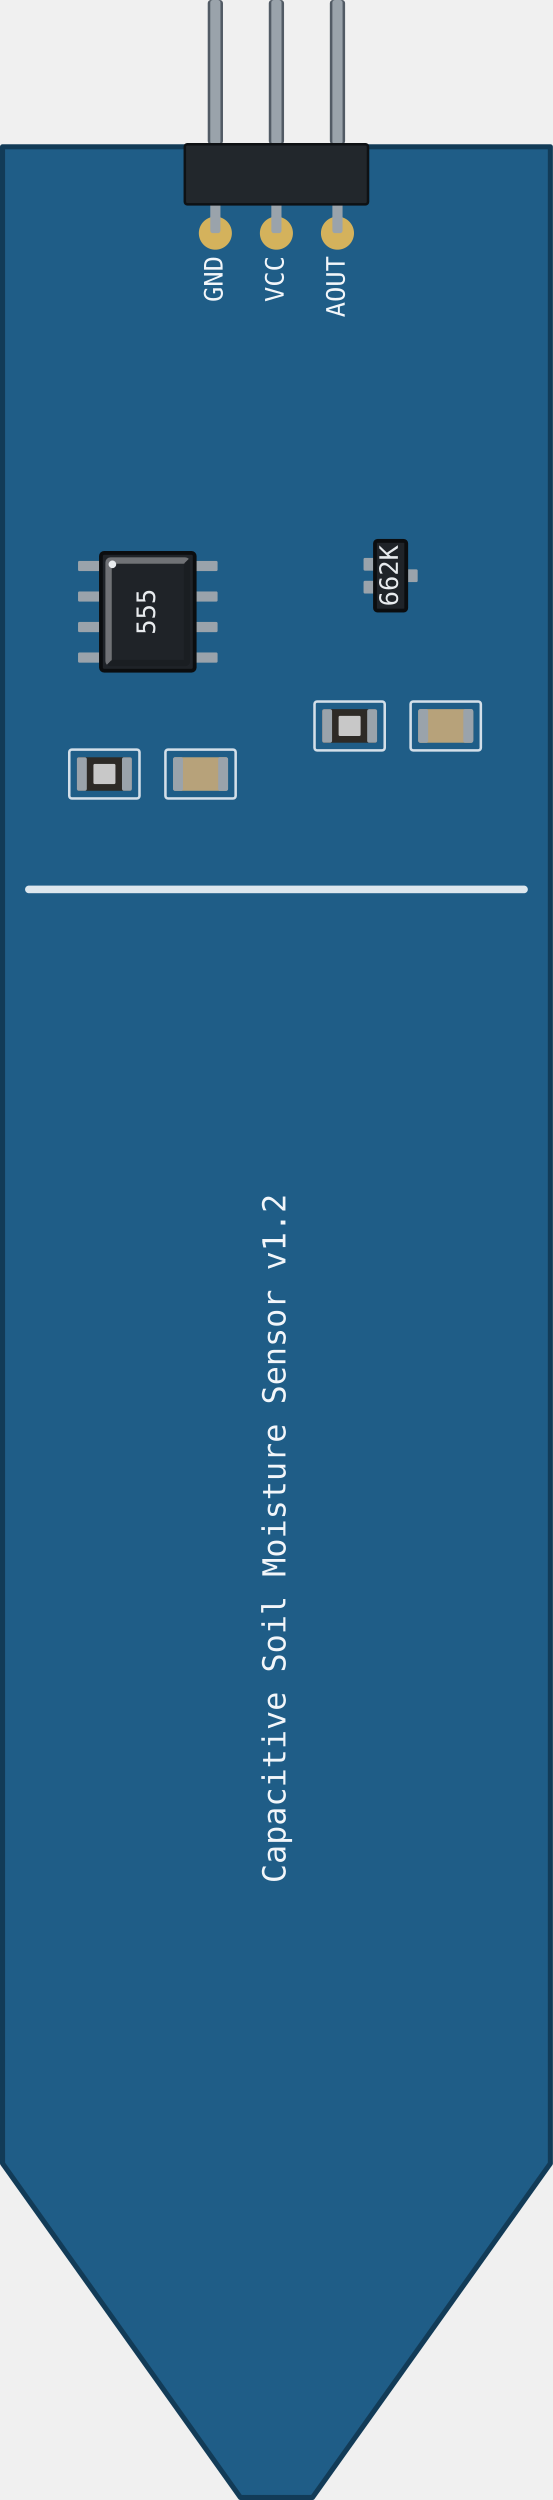
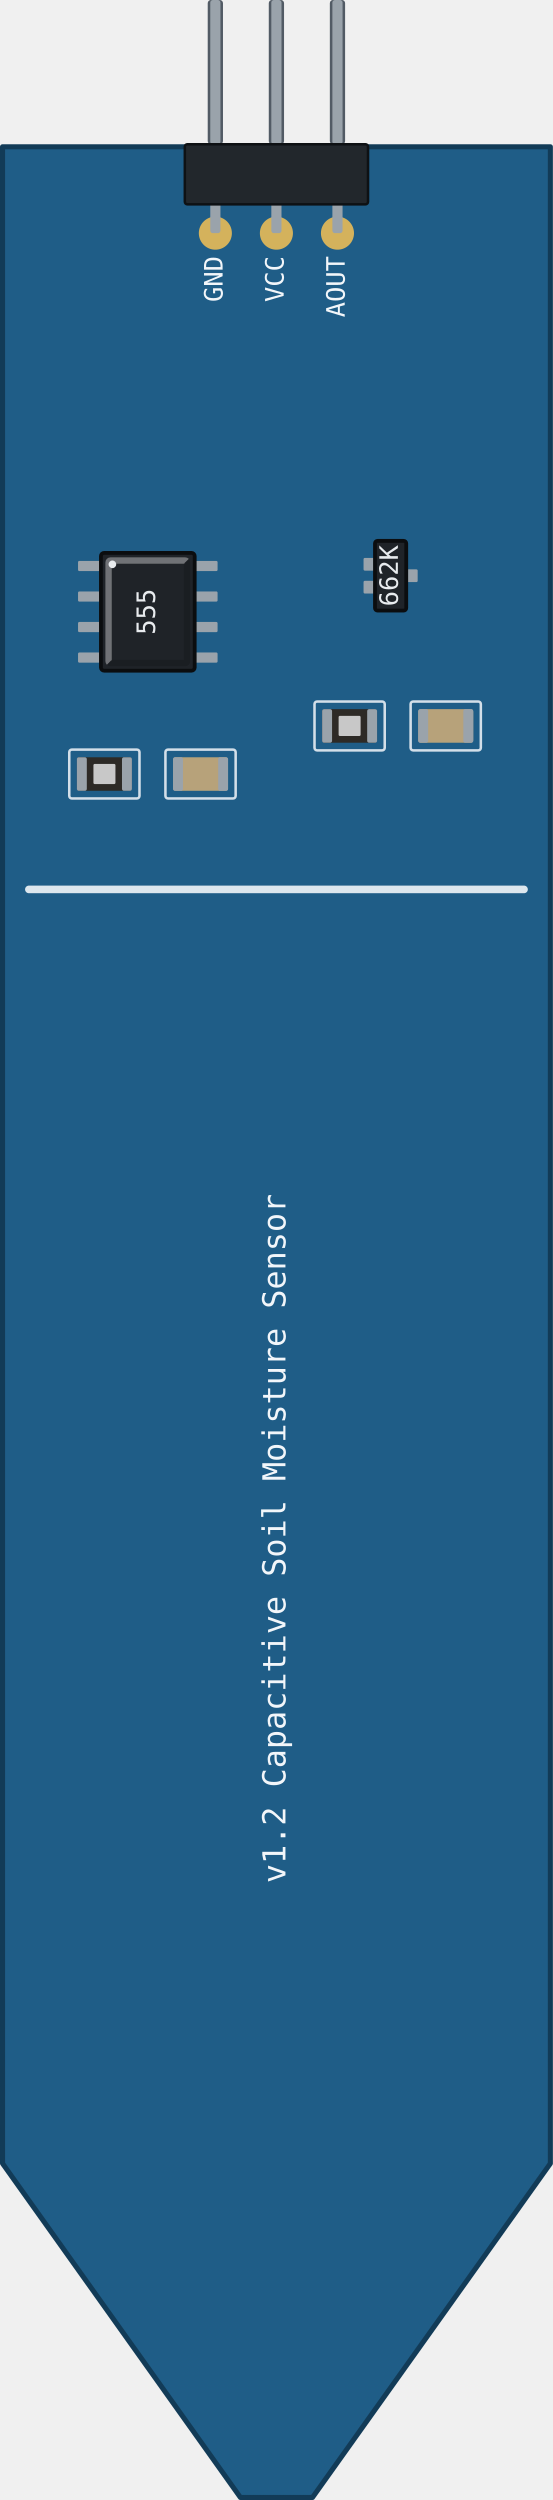
<svg xmlns="http://www.w3.org/2000/svg" color="#020817" width="86.93" height="393.07" viewBox="0 0 86.93 393.07" role="img" aria-label="Capacitive soil moisture sensor">
  <g data-part="board">
    <path d="M0.4 23.08H86.53V340.16L49.13 392.67H37.8L0.4 340.16Z" fill="#1f5d87" stroke-linejoin="round" stroke="#123b57" stroke-width="0.8" />
  </g>
  <g data-part="chip">
    <rect x="12.27" y="88.19" width="3.6" height="1.6" fill="#9aa3ab" rx="0.2" />
    <rect x="30.61" y="88.19" width="3.6" height="1.6" fill="#9aa3ab" rx="0.2" />
    <rect x="12.27" y="92.99" width="3.6" height="1.6" fill="#9aa3ab" rx="0.2" />
    <rect x="30.61" y="92.99" width="3.6" height="1.6" fill="#9aa3ab" rx="0.2" />
    <rect x="12.27" y="97.79" width="3.6" height="1.6" fill="#9aa3ab" rx="0.2" />
    <rect x="30.61" y="97.79" width="3.6" height="1.6" fill="#9aa3ab" rx="0.2" />
    <rect x="12.27" y="102.59" width="3.6" height="1.6" fill="#9aa3ab" rx="0.2" />
    <rect x="30.61" y="102.59" width="3.6" height="1.6" fill="#9aa3ab" rx="0.2" />
    <rect x="15.87" y="86.93" width="14.74" height="18.52" fill="#1f2328" rx="0.5" stroke="#0b0d0f" stroke-width="0.6" />
    <path d="M17.07 103.95V88.43A0.3 0.3 0 0 1 17.37 88.13H29.11A0.3 0.3 0 0 1 29.33 88.22M17.07 103.95A0.3 0.3 0 0 0 17.16 104.16" fill="none" stroke="#ffffff" stroke-width="1" stroke-opacity="0.36" stroke-linecap="butt" />
    <path d="M29.33 88.22A0.3 0.3 0 0 1 29.41 88.43V103.95A0.3 0.3 0 0 1 29.11 104.25H17.37A0.3 0.3 0 0 1 17.16 104.16" fill="none" stroke="#000000" stroke-width="1" stroke-opacity="0.16" stroke-linecap="butt" />
    <circle cx="17.67" cy="88.73" r="0.6" fill="#e8ebee" />
    <text x="23.24" y="96.19" font-size="4" font-family="ui-monospace,monospace" fill="#e8ebee" text-anchor="middle" dominant-baseline="middle" transform="rotate(-90 23.24 96.19)">555</text>
  </g>
  <g data-part="smd">
    <rect x="57.16" y="87.72" width="1.8" height="2" fill="#9aa3ab" rx="0.2" />
    <rect x="57.16" y="91.32" width="1.8" height="2" fill="#9aa3ab" rx="0.2" />
    <rect x="63.87" y="89.52" width="1.8" height="2" fill="#9aa3ab" rx="0.2" />
    <rect x="58.96" y="85.04" width="4.91" height="10.96" fill="#1f2328" rx="0.4" stroke="#0b0d0f" stroke-width="0.6" />
    <text x="61.42" y="90.52" font-size="4" font-family="ui-monospace,monospace" fill="#e8ebee" text-anchor="middle" dominant-baseline="middle" transform="rotate(-90 61.42 90.52)">662K</text>
  </g>
  <rect x="49.45" y="110.3" width="11.04" height="7.68" fill="none" stroke="#f2f6fa" stroke-width="0.4" stroke-opacity="0.85" rx="0.4" />
  <g data-part="smd">
    <rect x="50.65" y="111.5" width="8.64" height="5.28" fill="#2d2a26" rx="0.4" />
    <rect x="50.65" y="111.5" width="1.56" height="5.28" fill="#9aa3ab" rx="0.3" />
    <rect x="57.73" y="111.5" width="1.56" height="5.28" fill="#9aa3ab" rx="0.3" />
    <rect x="53.24" y="112.55" width="3.46" height="3.17" fill="#d9d9d9" rx="0.2" fill-opacity="0.9" />
  </g>
  <rect x="64.56" y="110.3" width="11.04" height="7.68" fill="none" stroke="#f2f6fa" stroke-width="0.4" stroke-opacity="0.85" rx="0.4" />
  <g data-part="smd">
    <rect x="65.76" y="111.5" width="8.64" height="5.28" fill="#b7a27a" rx="0.4" />
    <rect x="65.76" y="111.5" width="1.56" height="5.28" fill="#9aa3ab" rx="0.3" />
    <rect x="72.85" y="111.5" width="1.56" height="5.28" fill="#9aa3ab" rx="0.3" />
  </g>
  <rect x="10.89" y="117.86" width="11.04" height="7.68" fill="none" stroke="#f2f6fa" stroke-width="0.4" stroke-opacity="0.85" rx="0.4" />
  <g data-part="smd">
    <rect x="12.09" y="119.06" width="8.64" height="5.28" fill="#2d2a26" rx="0.4" />
    <rect x="12.09" y="119.06" width="1.56" height="5.28" fill="#9aa3ab" rx="0.3" />
    <rect x="19.18" y="119.06" width="1.56" height="5.28" fill="#9aa3ab" rx="0.3" />
    <rect x="14.69" y="120.11" width="3.46" height="3.17" fill="#d9d9d9" rx="0.2" fill-opacity="0.9" />
  </g>
  <rect x="26.01" y="117.86" width="11.04" height="7.68" fill="none" stroke="#f2f6fa" stroke-width="0.4" stroke-opacity="0.85" rx="0.4" />
  <g data-part="smd">
    <rect x="27.21" y="119.06" width="8.64" height="5.28" fill="#b7a27a" rx="0.4" />
    <rect x="27.21" y="119.06" width="1.56" height="5.28" fill="#9aa3ab" rx="0.3" />
    <rect x="34.3" y="119.06" width="1.56" height="5.28" fill="#9aa3ab" rx="0.3" />
  </g>
  <line x1="4.54" y1="139.84" x2="82.39" y2="139.84" stroke="#f2f6fa" stroke-width="1.2" stroke-linecap="round" stroke-opacity="0.9" />
-   <text x="43.46" y="241.89" font-size="5" font-family="ui-monospace,monospace" fill="#f2f6fa" text-anchor="middle" dominant-baseline="middle" transform="rotate(-90 43.46 241.89)">Capacitive Soil Moisture Sensor v1.2</text>
+   <text x="43.46" y="241.89" font-size="5" font-family="ui-monospace,monospace" fill="#f2f6fa" text-anchor="middle" dominant-baseline="middle" transform="rotate(-90 43.46 241.89)">v1.2 Capacitive Soil Moisture Sensor</text>
  <g data-part="pad">
    <circle cx="33.86" cy="36.66" r="2.6" fill="#d4b25c" />
  </g>
  <g data-part="leg">
    <rect x="32.66" y="0" width="2.4" height="22.68" fill="#525b65" rx="0.5" />
    <rect x="33.06" y="0" width="1.6" height="22.68" fill="#9aa3ab" rx="0.4" />
  </g>
  <rect x="33.06" y="31.37" width="1.6" height="5.29" fill="#9aa3ab" rx="0.4" />
  <g data-part="pad">
    <circle cx="43.46" cy="36.66" r="2.6" fill="#d4b25c" />
  </g>
  <g data-part="leg">
    <rect x="42.26" y="0" width="2.4" height="22.68" fill="#525b65" rx="0.5" />
    <rect x="42.66" y="0" width="1.6" height="22.68" fill="#9aa3ab" rx="0.4" />
  </g>
  <rect x="42.66" y="31.37" width="1.6" height="5.29" fill="#9aa3ab" rx="0.4" />
  <g data-part="pad">
    <circle cx="53.06" cy="36.66" r="2.6" fill="#d4b25c" />
  </g>
  <g data-part="leg">
    <rect x="51.86" y="0" width="2.4" height="22.68" fill="#525b65" rx="0.5" />
    <rect x="52.26" y="0" width="1.6" height="22.68" fill="#9aa3ab" rx="0.4" />
  </g>
  <rect x="52.26" y="31.37" width="1.6" height="5.29" fill="#9aa3ab" rx="0.4" />
  <g data-part="header">
    <rect x="29.06" y="22.68" width="28.8" height="9.45" fill="#22272c" rx="0.4" stroke="#0e1114" stroke-width="0.4" />
  </g>
  <text x="33.86" y="40.26" font-size="4" font-family="ui-monospace,monospace" fill="#f2f6fa" text-anchor="end" dominant-baseline="middle" transform="rotate(-90 33.86 40.26)">GND</text>
  <text x="43.46" y="40.26" font-size="4" font-family="ui-monospace,monospace" fill="#f2f6fa" text-anchor="end" dominant-baseline="middle" transform="rotate(-90 43.46 40.26)">VCC</text>
  <text x="53.06" y="40.26" font-size="4" font-family="ui-monospace,monospace" fill="#f2f6fa" text-anchor="end" dominant-baseline="middle" transform="rotate(-90 53.06 40.26)">AOUT</text>
</svg>
